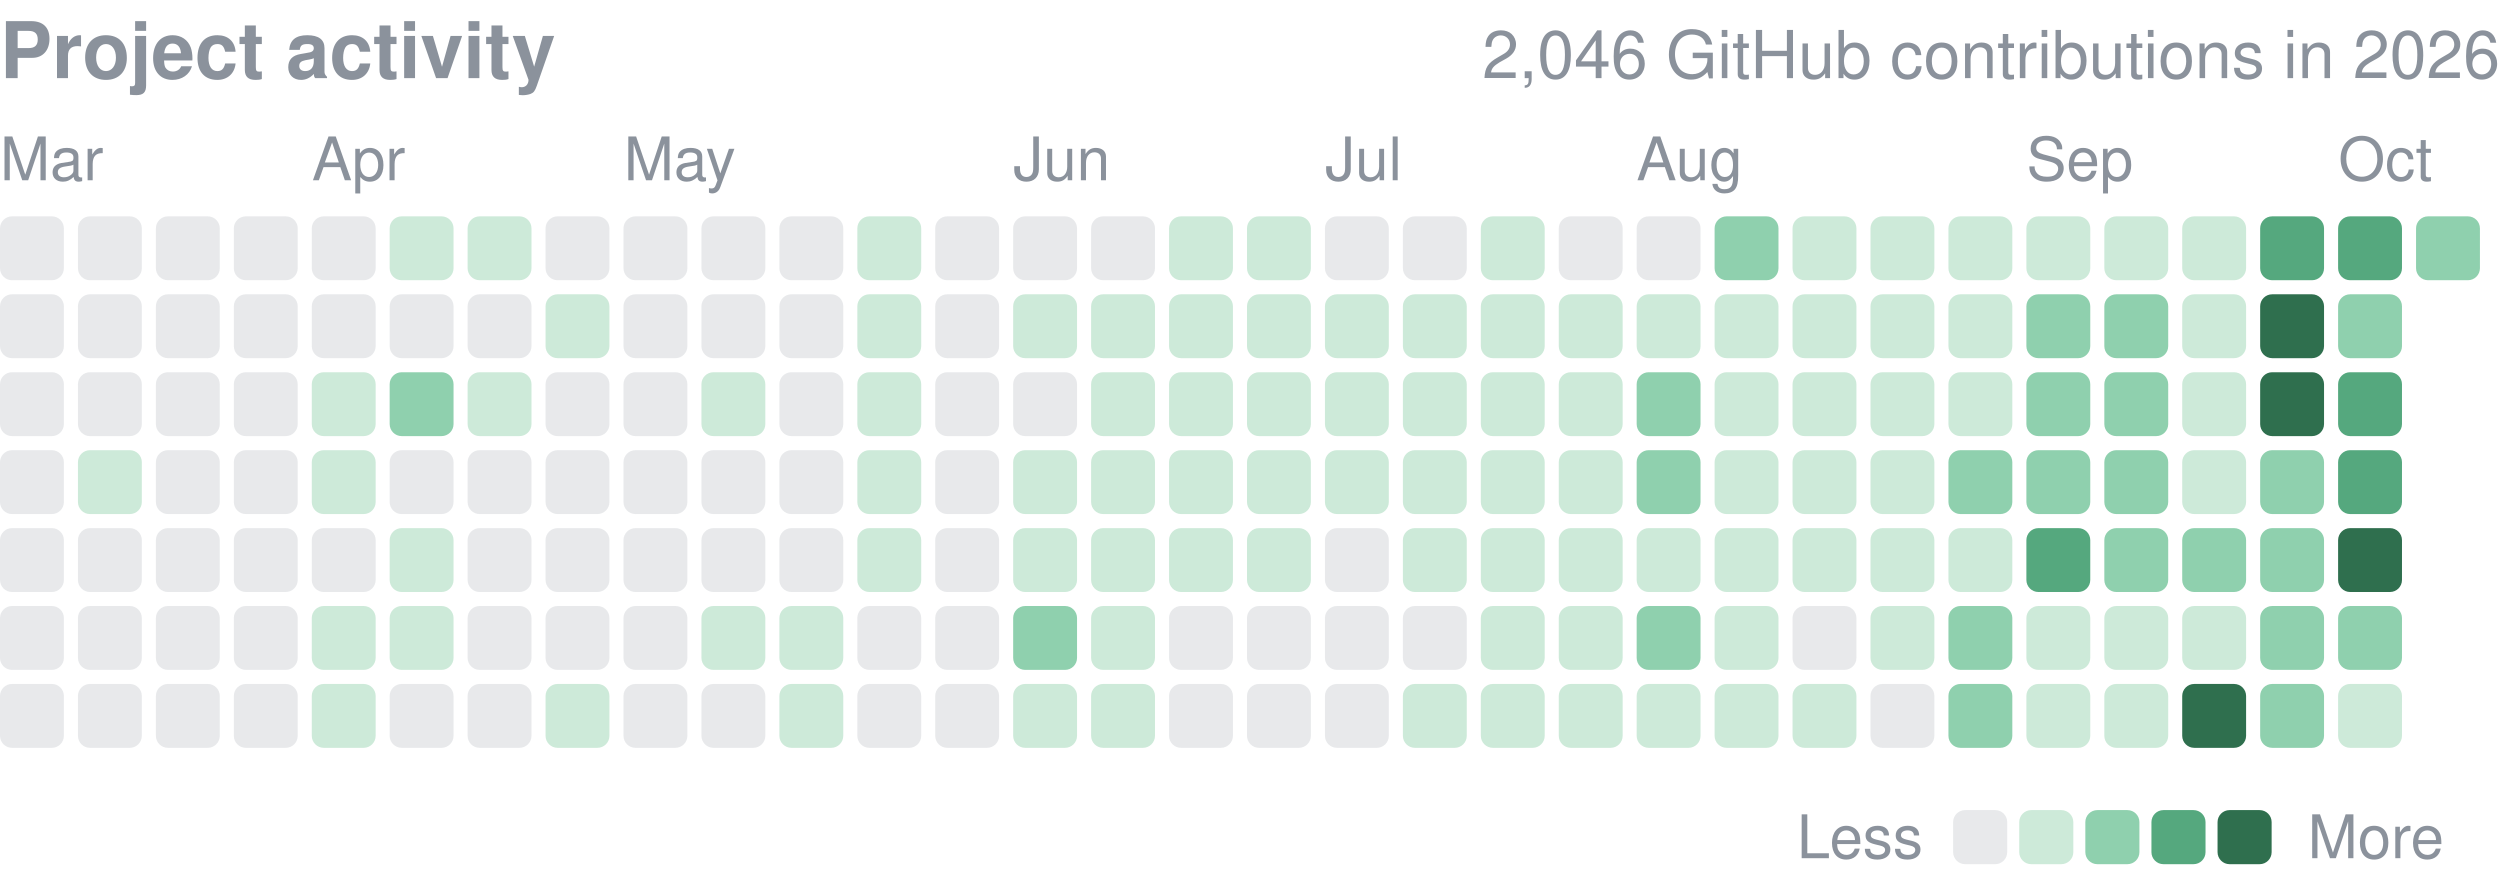
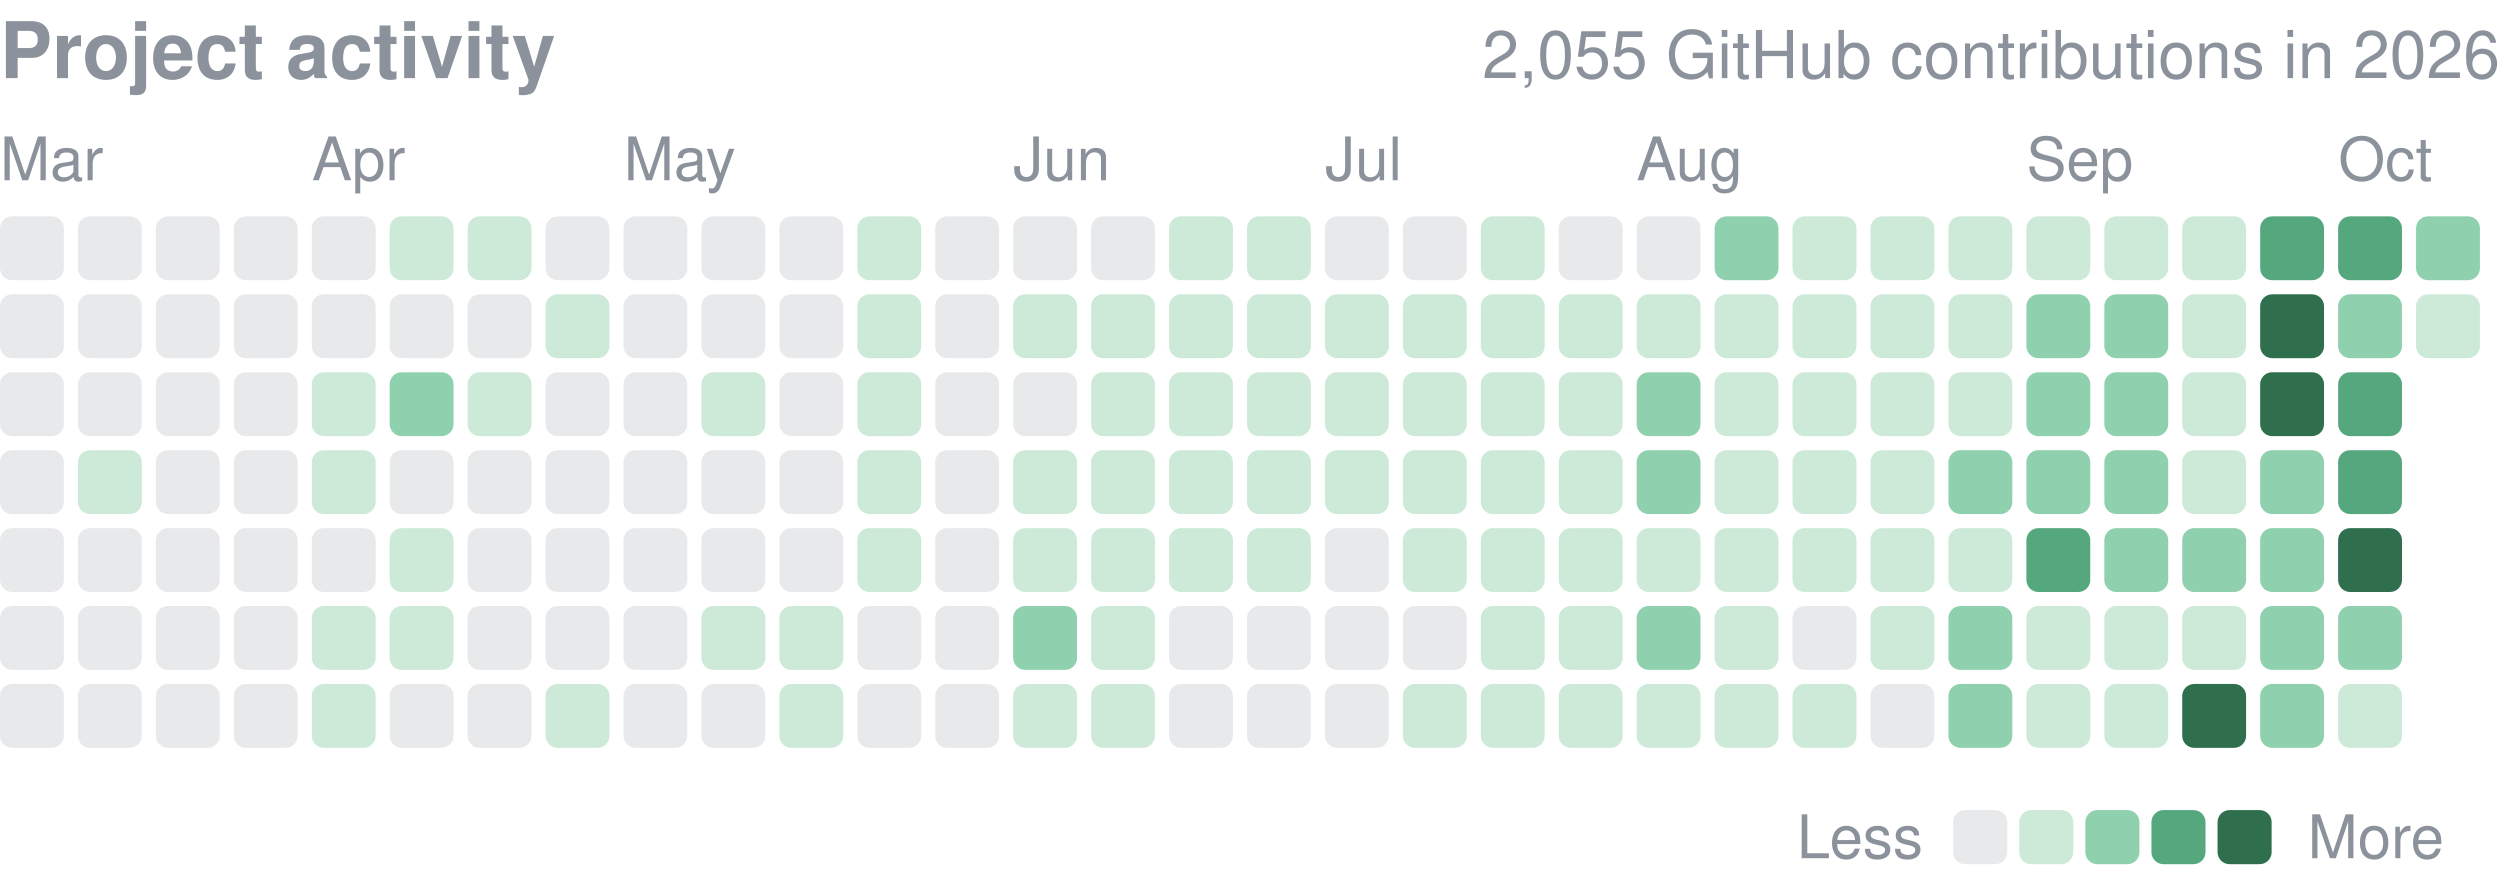
<svg xmlns="http://www.w3.org/2000/svg" width="416" height="149" viewBox="0 0 416 149" role="img" aria-label="yjinyoo GitHub contributions per day in 2026">
  <style>text{font-family:-apple-system,BlinkMacSystemFont,"Segoe UI",Helvetica,Arial,sans-serif}</style>
  <text x="0" y="13" font-size="13" font-weight="600" fill="#8b929c">Project activity</text>
-   <text x="416" y="13" font-size="11" fill="#8b929c" text-anchor="end">2,046 GitHub contributions in 2026</text>
+   <text x="416" y="13" font-size="11" fill="#8b929c" text-anchor="end">2,055 GitHub contributions in 2026</text>
  <text x="0.0" y="30" font-size="10" fill="#8b929c">Mar</text>
  <text x="51.9" y="30" font-size="10" fill="#8b929c">Apr</text>
  <text x="103.8" y="30" font-size="10" fill="#8b929c">May</text>
  <text x="168.6" y="30" font-size="10" fill="#8b929c">Jun</text>
  <text x="220.5" y="30" font-size="10" fill="#8b929c">Jul</text>
  <text x="272.3" y="30" font-size="10" fill="#8b929c">Aug</text>
  <text x="337.2" y="30" font-size="10" fill="#8b929c">Sep</text>
  <text x="389.1" y="30" font-size="10" fill="#8b929c">Oct</text>
  <rect x="0.00" y="36.00" width="10.63" height="10.63" rx="2.0" fill="#8b929c" opacity="0.2" />
  <rect x="0.00" y="48.97" width="10.63" height="10.63" rx="2.0" fill="#8b929c" opacity="0.2" />
  <rect x="0.00" y="61.94" width="10.63" height="10.63" rx="2.0" fill="#8b929c" opacity="0.2" />
  <rect x="0.00" y="74.91" width="10.63" height="10.63" rx="2.0" fill="#8b929c" opacity="0.2" />
  <rect x="0.00" y="87.88" width="10.63" height="10.63" rx="2.0" fill="#8b929c" opacity="0.2" />
  <rect x="0.00" y="100.84" width="10.63" height="10.63" rx="2.0" fill="#8b929c" opacity="0.2" />
  <rect x="0.00" y="113.81" width="10.63" height="10.63" rx="2.0" fill="#8b929c" opacity="0.2" />
  <rect x="12.97" y="36.00" width="10.63" height="10.63" rx="2.0" fill="#8b929c" opacity="0.2" />
  <rect x="12.97" y="48.97" width="10.63" height="10.63" rx="2.0" fill="#8b929c" opacity="0.2" />
  <rect x="12.97" y="61.94" width="10.63" height="10.63" rx="2.0" fill="#8b929c" opacity="0.2" />
  <rect x="12.97" y="74.91" width="10.63" height="10.63" rx="2.0" fill="#cdead9" />
  <rect x="12.97" y="87.88" width="10.63" height="10.63" rx="2.0" fill="#8b929c" opacity="0.2" />
  <rect x="12.97" y="100.84" width="10.63" height="10.63" rx="2.0" fill="#8b929c" opacity="0.2" />
  <rect x="12.97" y="113.81" width="10.63" height="10.63" rx="2.0" fill="#8b929c" opacity="0.2" />
  <rect x="25.94" y="36.00" width="10.63" height="10.63" rx="2.0" fill="#8b929c" opacity="0.2" />
  <rect x="25.94" y="48.97" width="10.63" height="10.63" rx="2.0" fill="#8b929c" opacity="0.2" />
  <rect x="25.94" y="61.94" width="10.63" height="10.63" rx="2.0" fill="#8b929c" opacity="0.2" />
  <rect x="25.94" y="74.91" width="10.63" height="10.63" rx="2.0" fill="#8b929c" opacity="0.2" />
  <rect x="25.94" y="87.88" width="10.63" height="10.63" rx="2.0" fill="#8b929c" opacity="0.2" />
  <rect x="25.94" y="100.84" width="10.63" height="10.63" rx="2.0" fill="#8b929c" opacity="0.2" />
  <rect x="25.94" y="113.81" width="10.63" height="10.63" rx="2.0" fill="#8b929c" opacity="0.2" />
  <rect x="38.91" y="36.00" width="10.63" height="10.63" rx="2.0" fill="#8b929c" opacity="0.2" />
  <rect x="38.91" y="48.97" width="10.63" height="10.63" rx="2.0" fill="#8b929c" opacity="0.2" />
  <rect x="38.91" y="61.94" width="10.63" height="10.63" rx="2.0" fill="#8b929c" opacity="0.2" />
  <rect x="38.91" y="74.91" width="10.63" height="10.63" rx="2.0" fill="#8b929c" opacity="0.2" />
  <rect x="38.91" y="87.88" width="10.63" height="10.63" rx="2.0" fill="#8b929c" opacity="0.2" />
  <rect x="38.91" y="100.84" width="10.63" height="10.63" rx="2.0" fill="#8b929c" opacity="0.2" />
  <rect x="38.91" y="113.81" width="10.63" height="10.63" rx="2.0" fill="#8b929c" opacity="0.2" />
  <rect x="51.88" y="36.00" width="10.63" height="10.63" rx="2.0" fill="#8b929c" opacity="0.2" />
  <rect x="51.88" y="48.97" width="10.63" height="10.63" rx="2.0" fill="#8b929c" opacity="0.2" />
  <rect x="51.88" y="61.94" width="10.63" height="10.63" rx="2.0" fill="#cdead9" />
  <rect x="51.88" y="74.91" width="10.63" height="10.63" rx="2.0" fill="#cdead9" />
  <rect x="51.88" y="87.88" width="10.63" height="10.63" rx="2.0" fill="#8b929c" opacity="0.2" />
  <rect x="51.88" y="100.84" width="10.63" height="10.63" rx="2.0" fill="#cdead9" />
  <rect x="51.88" y="113.81" width="10.63" height="10.63" rx="2.0" fill="#cdead9" />
  <rect x="64.84" y="36.00" width="10.63" height="10.63" rx="2.0" fill="#cdead9" />
  <rect x="64.84" y="48.97" width="10.63" height="10.63" rx="2.0" fill="#8b929c" opacity="0.2" />
  <rect x="64.84" y="61.94" width="10.63" height="10.63" rx="2.0" fill="#8fd0ae" />
  <rect x="64.84" y="74.91" width="10.63" height="10.63" rx="2.0" fill="#8b929c" opacity="0.2" />
  <rect x="64.84" y="87.88" width="10.63" height="10.63" rx="2.0" fill="#cdead9" />
  <rect x="64.84" y="100.84" width="10.63" height="10.63" rx="2.0" fill="#cdead9" />
  <rect x="64.84" y="113.81" width="10.63" height="10.63" rx="2.0" fill="#8b929c" opacity="0.2" />
  <rect x="77.81" y="36.00" width="10.63" height="10.63" rx="2.0" fill="#cdead9" />
  <rect x="77.81" y="48.97" width="10.63" height="10.63" rx="2.0" fill="#8b929c" opacity="0.2" />
  <rect x="77.81" y="61.94" width="10.63" height="10.63" rx="2.0" fill="#cdead9" />
  <rect x="77.81" y="74.91" width="10.63" height="10.63" rx="2.0" fill="#8b929c" opacity="0.2" />
  <rect x="77.81" y="87.88" width="10.63" height="10.63" rx="2.0" fill="#8b929c" opacity="0.2" />
  <rect x="77.81" y="100.84" width="10.63" height="10.63" rx="2.0" fill="#8b929c" opacity="0.2" />
  <rect x="77.81" y="113.81" width="10.63" height="10.63" rx="2.0" fill="#8b929c" opacity="0.2" />
  <rect x="90.78" y="36.00" width="10.63" height="10.63" rx="2.0" fill="#8b929c" opacity="0.2" />
  <rect x="90.78" y="48.97" width="10.63" height="10.63" rx="2.0" fill="#cdead9" />
  <rect x="90.78" y="61.94" width="10.63" height="10.63" rx="2.0" fill="#8b929c" opacity="0.2" />
  <rect x="90.78" y="74.91" width="10.63" height="10.63" rx="2.0" fill="#8b929c" opacity="0.2" />
  <rect x="90.78" y="87.88" width="10.63" height="10.63" rx="2.0" fill="#8b929c" opacity="0.2" />
  <rect x="90.78" y="100.84" width="10.63" height="10.63" rx="2.0" fill="#8b929c" opacity="0.2" />
  <rect x="90.78" y="113.81" width="10.63" height="10.63" rx="2.0" fill="#cdead9" />
  <rect x="103.75" y="36.00" width="10.63" height="10.63" rx="2.0" fill="#8b929c" opacity="0.2" />
  <rect x="103.75" y="48.97" width="10.63" height="10.63" rx="2.0" fill="#8b929c" opacity="0.2" />
  <rect x="103.75" y="61.94" width="10.63" height="10.63" rx="2.0" fill="#8b929c" opacity="0.2" />
  <rect x="103.75" y="74.91" width="10.63" height="10.63" rx="2.0" fill="#8b929c" opacity="0.2" />
  <rect x="103.75" y="87.88" width="10.63" height="10.63" rx="2.0" fill="#8b929c" opacity="0.2" />
  <rect x="103.75" y="100.84" width="10.63" height="10.63" rx="2.0" fill="#8b929c" opacity="0.2" />
  <rect x="103.75" y="113.81" width="10.63" height="10.63" rx="2.0" fill="#8b929c" opacity="0.2" />
  <rect x="116.72" y="36.00" width="10.63" height="10.63" rx="2.0" fill="#8b929c" opacity="0.2" />
  <rect x="116.72" y="48.97" width="10.63" height="10.63" rx="2.0" fill="#8b929c" opacity="0.2" />
  <rect x="116.72" y="61.94" width="10.63" height="10.63" rx="2.0" fill="#cdead9" />
  <rect x="116.72" y="74.91" width="10.63" height="10.63" rx="2.0" fill="#8b929c" opacity="0.2" />
  <rect x="116.72" y="87.88" width="10.63" height="10.63" rx="2.0" fill="#8b929c" opacity="0.2" />
  <rect x="116.72" y="100.84" width="10.63" height="10.63" rx="2.0" fill="#cdead9" />
  <rect x="116.72" y="113.81" width="10.63" height="10.63" rx="2.0" fill="#8b929c" opacity="0.2" />
  <rect x="129.69" y="36.00" width="10.63" height="10.63" rx="2.0" fill="#8b929c" opacity="0.2" />
  <rect x="129.69" y="48.97" width="10.63" height="10.63" rx="2.0" fill="#8b929c" opacity="0.2" />
  <rect x="129.69" y="61.94" width="10.63" height="10.63" rx="2.0" fill="#8b929c" opacity="0.2" />
  <rect x="129.69" y="74.91" width="10.63" height="10.63" rx="2.0" fill="#8b929c" opacity="0.2" />
  <rect x="129.69" y="87.88" width="10.63" height="10.63" rx="2.0" fill="#8b929c" opacity="0.2" />
  <rect x="129.69" y="100.84" width="10.63" height="10.63" rx="2.0" fill="#cdead9" />
  <rect x="129.69" y="113.81" width="10.63" height="10.63" rx="2.0" fill="#cdead9" />
  <rect x="142.66" y="36.00" width="10.63" height="10.63" rx="2.0" fill="#cdead9" />
  <rect x="142.66" y="48.97" width="10.63" height="10.63" rx="2.0" fill="#cdead9" />
  <rect x="142.66" y="61.94" width="10.63" height="10.63" rx="2.0" fill="#cdead9" />
  <rect x="142.66" y="74.91" width="10.63" height="10.63" rx="2.0" fill="#cdead9" />
  <rect x="142.66" y="87.88" width="10.63" height="10.63" rx="2.0" fill="#cdead9" />
  <rect x="142.66" y="100.84" width="10.63" height="10.63" rx="2.0" fill="#8b929c" opacity="0.2" />
  <rect x="142.66" y="113.81" width="10.63" height="10.63" rx="2.0" fill="#8b929c" opacity="0.2" />
  <rect x="155.62" y="36.00" width="10.63" height="10.63" rx="2.0" fill="#8b929c" opacity="0.2" />
  <rect x="155.62" y="48.97" width="10.63" height="10.63" rx="2.0" fill="#8b929c" opacity="0.2" />
  <rect x="155.62" y="61.94" width="10.63" height="10.63" rx="2.0" fill="#8b929c" opacity="0.2" />
  <rect x="155.62" y="74.91" width="10.63" height="10.63" rx="2.0" fill="#8b929c" opacity="0.2" />
  <rect x="155.62" y="87.88" width="10.63" height="10.63" rx="2.0" fill="#8b929c" opacity="0.2" />
  <rect x="155.62" y="100.84" width="10.63" height="10.63" rx="2.0" fill="#8b929c" opacity="0.2" />
  <rect x="155.62" y="113.81" width="10.63" height="10.63" rx="2.0" fill="#8b929c" opacity="0.2" />
  <rect x="168.59" y="36.00" width="10.63" height="10.63" rx="2.0" fill="#8b929c" opacity="0.2" />
  <rect x="168.59" y="48.97" width="10.63" height="10.63" rx="2.0" fill="#cdead9" />
  <rect x="168.59" y="61.94" width="10.63" height="10.63" rx="2.0" fill="#8b929c" opacity="0.2" />
  <rect x="168.59" y="74.91" width="10.63" height="10.63" rx="2.0" fill="#cdead9" />
  <rect x="168.59" y="87.88" width="10.63" height="10.63" rx="2.0" fill="#cdead9" />
  <rect x="168.59" y="100.84" width="10.63" height="10.63" rx="2.0" fill="#8fd0ae" />
  <rect x="168.59" y="113.81" width="10.63" height="10.63" rx="2.0" fill="#cdead9" />
  <rect x="181.56" y="36.00" width="10.63" height="10.63" rx="2.0" fill="#8b929c" opacity="0.2" />
  <rect x="181.56" y="48.97" width="10.63" height="10.63" rx="2.0" fill="#cdead9" />
  <rect x="181.56" y="61.94" width="10.63" height="10.63" rx="2.0" fill="#cdead9" />
  <rect x="181.56" y="74.91" width="10.63" height="10.63" rx="2.0" fill="#cdead9" />
  <rect x="181.56" y="87.88" width="10.63" height="10.63" rx="2.0" fill="#cdead9" />
  <rect x="181.56" y="100.84" width="10.63" height="10.63" rx="2.0" fill="#cdead9" />
  <rect x="181.56" y="113.81" width="10.63" height="10.63" rx="2.0" fill="#cdead9" />
  <rect x="194.53" y="36.00" width="10.63" height="10.63" rx="2.0" fill="#cdead9" />
  <rect x="194.53" y="48.97" width="10.63" height="10.63" rx="2.0" fill="#cdead9" />
  <rect x="194.53" y="61.94" width="10.63" height="10.63" rx="2.0" fill="#cdead9" />
  <rect x="194.53" y="74.91" width="10.63" height="10.63" rx="2.0" fill="#cdead9" />
  <rect x="194.53" y="87.88" width="10.63" height="10.63" rx="2.0" fill="#cdead9" />
  <rect x="194.53" y="100.84" width="10.63" height="10.63" rx="2.0" fill="#8b929c" opacity="0.2" />
  <rect x="194.53" y="113.81" width="10.63" height="10.63" rx="2.0" fill="#8b929c" opacity="0.2" />
  <rect x="207.50" y="36.00" width="10.63" height="10.63" rx="2.0" fill="#cdead9" />
  <rect x="207.50" y="48.97" width="10.63" height="10.63" rx="2.0" fill="#cdead9" />
  <rect x="207.50" y="61.94" width="10.63" height="10.63" rx="2.0" fill="#cdead9" />
  <rect x="207.50" y="74.91" width="10.63" height="10.63" rx="2.0" fill="#cdead9" />
  <rect x="207.50" y="87.88" width="10.63" height="10.63" rx="2.0" fill="#cdead9" />
  <rect x="207.50" y="100.84" width="10.63" height="10.63" rx="2.0" fill="#8b929c" opacity="0.2" />
  <rect x="207.50" y="113.81" width="10.63" height="10.63" rx="2.0" fill="#8b929c" opacity="0.2" />
  <rect x="220.47" y="36.00" width="10.63" height="10.63" rx="2.0" fill="#8b929c" opacity="0.2" />
  <rect x="220.47" y="48.97" width="10.63" height="10.63" rx="2.0" fill="#cdead9" />
  <rect x="220.47" y="61.94" width="10.63" height="10.63" rx="2.0" fill="#cdead9" />
  <rect x="220.47" y="74.91" width="10.63" height="10.63" rx="2.0" fill="#cdead9" />
  <rect x="220.47" y="87.88" width="10.63" height="10.63" rx="2.0" fill="#8b929c" opacity="0.2" />
  <rect x="220.47" y="100.84" width="10.63" height="10.63" rx="2.0" fill="#8b929c" opacity="0.2" />
  <rect x="220.47" y="113.81" width="10.63" height="10.63" rx="2.0" fill="#8b929c" opacity="0.2" />
  <rect x="233.44" y="36.00" width="10.63" height="10.63" rx="2.0" fill="#8b929c" opacity="0.2" />
  <rect x="233.44" y="48.97" width="10.63" height="10.63" rx="2.0" fill="#cdead9" />
  <rect x="233.44" y="61.94" width="10.63" height="10.63" rx="2.0" fill="#cdead9" />
  <rect x="233.44" y="74.91" width="10.63" height="10.63" rx="2.0" fill="#cdead9" />
  <rect x="233.44" y="87.88" width="10.63" height="10.63" rx="2.0" fill="#cdead9" />
  <rect x="233.44" y="100.84" width="10.63" height="10.63" rx="2.0" fill="#8b929c" opacity="0.2" />
  <rect x="233.44" y="113.81" width="10.63" height="10.63" rx="2.0" fill="#cdead9" />
  <rect x="246.41" y="36.00" width="10.63" height="10.63" rx="2.0" fill="#cdead9" />
  <rect x="246.41" y="48.97" width="10.63" height="10.63" rx="2.0" fill="#cdead9" />
  <rect x="246.41" y="61.94" width="10.63" height="10.63" rx="2.0" fill="#cdead9" />
  <rect x="246.41" y="74.91" width="10.63" height="10.63" rx="2.0" fill="#cdead9" />
  <rect x="246.41" y="87.88" width="10.63" height="10.63" rx="2.0" fill="#cdead9" />
  <rect x="246.41" y="100.84" width="10.63" height="10.63" rx="2.0" fill="#cdead9" />
  <rect x="246.41" y="113.81" width="10.63" height="10.63" rx="2.0" fill="#cdead9" />
  <rect x="259.38" y="36.00" width="10.63" height="10.63" rx="2.0" fill="#8b929c" opacity="0.2" />
  <rect x="259.38" y="48.97" width="10.63" height="10.63" rx="2.0" fill="#cdead9" />
  <rect x="259.38" y="61.94" width="10.63" height="10.63" rx="2.0" fill="#cdead9" />
  <rect x="259.38" y="74.91" width="10.63" height="10.63" rx="2.0" fill="#cdead9" />
  <rect x="259.38" y="87.88" width="10.63" height="10.63" rx="2.0" fill="#cdead9" />
  <rect x="259.38" y="100.84" width="10.63" height="10.63" rx="2.0" fill="#cdead9" />
  <rect x="259.38" y="113.81" width="10.63" height="10.63" rx="2.0" fill="#cdead9" />
  <rect x="272.34" y="36.00" width="10.63" height="10.63" rx="2.0" fill="#8b929c" opacity="0.2" />
  <rect x="272.34" y="48.97" width="10.63" height="10.63" rx="2.0" fill="#cdead9" />
  <rect x="272.34" y="61.94" width="10.63" height="10.63" rx="2.0" fill="#8fd0ae" />
  <rect x="272.34" y="74.91" width="10.63" height="10.63" rx="2.0" fill="#8fd0ae" />
  <rect x="272.34" y="87.88" width="10.63" height="10.63" rx="2.0" fill="#cdead9" />
  <rect x="272.34" y="100.84" width="10.63" height="10.63" rx="2.0" fill="#8fd0ae" />
  <rect x="272.34" y="113.81" width="10.63" height="10.63" rx="2.0" fill="#cdead9" />
  <rect x="285.31" y="36.00" width="10.63" height="10.63" rx="2.0" fill="#8fd0ae" />
  <rect x="285.31" y="48.97" width="10.63" height="10.63" rx="2.0" fill="#cdead9" />
  <rect x="285.31" y="61.94" width="10.63" height="10.63" rx="2.0" fill="#cdead9" />
  <rect x="285.31" y="74.91" width="10.63" height="10.63" rx="2.0" fill="#cdead9" />
  <rect x="285.31" y="87.88" width="10.63" height="10.63" rx="2.0" fill="#cdead9" />
  <rect x="285.31" y="100.84" width="10.63" height="10.63" rx="2.0" fill="#cdead9" />
  <rect x="285.31" y="113.81" width="10.63" height="10.63" rx="2.0" fill="#cdead9" />
  <rect x="298.28" y="36.00" width="10.63" height="10.63" rx="2.0" fill="#cdead9" />
  <rect x="298.28" y="48.97" width="10.63" height="10.63" rx="2.0" fill="#cdead9" />
  <rect x="298.28" y="61.94" width="10.63" height="10.63" rx="2.0" fill="#cdead9" />
  <rect x="298.28" y="74.91" width="10.63" height="10.63" rx="2.0" fill="#cdead9" />
  <rect x="298.28" y="87.88" width="10.63" height="10.63" rx="2.0" fill="#cdead9" />
  <rect x="298.28" y="100.84" width="10.63" height="10.63" rx="2.0" fill="#8b929c" opacity="0.2" />
  <rect x="298.28" y="113.81" width="10.63" height="10.63" rx="2.0" fill="#cdead9" />
  <rect x="311.25" y="36.00" width="10.63" height="10.63" rx="2.0" fill="#cdead9" />
  <rect x="311.25" y="48.97" width="10.63" height="10.63" rx="2.0" fill="#cdead9" />
  <rect x="311.25" y="61.94" width="10.63" height="10.63" rx="2.0" fill="#cdead9" />
  <rect x="311.25" y="74.91" width="10.63" height="10.63" rx="2.0" fill="#cdead9" />
  <rect x="311.25" y="87.88" width="10.63" height="10.63" rx="2.0" fill="#cdead9" />
  <rect x="311.25" y="100.84" width="10.63" height="10.63" rx="2.0" fill="#cdead9" />
  <rect x="311.25" y="113.81" width="10.63" height="10.63" rx="2.0" fill="#8b929c" opacity="0.2" />
  <rect x="324.22" y="36.00" width="10.63" height="10.63" rx="2.0" fill="#cdead9" />
  <rect x="324.22" y="48.97" width="10.63" height="10.63" rx="2.0" fill="#cdead9" />
  <rect x="324.22" y="61.94" width="10.63" height="10.63" rx="2.0" fill="#cdead9" />
  <rect x="324.22" y="74.91" width="10.63" height="10.63" rx="2.0" fill="#8fd0ae" />
  <rect x="324.22" y="87.88" width="10.63" height="10.63" rx="2.0" fill="#cdead9" />
  <rect x="324.22" y="100.84" width="10.63" height="10.63" rx="2.0" fill="#8fd0ae" />
  <rect x="324.22" y="113.81" width="10.63" height="10.63" rx="2.0" fill="#8fd0ae" />
  <rect x="337.19" y="36.00" width="10.63" height="10.63" rx="2.0" fill="#cdead9" />
  <rect x="337.19" y="48.97" width="10.63" height="10.63" rx="2.0" fill="#8fd0ae" />
  <rect x="337.19" y="61.94" width="10.63" height="10.63" rx="2.0" fill="#8fd0ae" />
  <rect x="337.19" y="74.91" width="10.63" height="10.63" rx="2.0" fill="#8fd0ae" />
  <rect x="337.19" y="87.88" width="10.63" height="10.63" rx="2.0" fill="#55a87e" />
  <rect x="337.19" y="100.84" width="10.63" height="10.63" rx="2.0" fill="#cdead9" />
  <rect x="337.19" y="113.81" width="10.63" height="10.63" rx="2.0" fill="#cdead9" />
  <rect x="350.16" y="36.00" width="10.63" height="10.63" rx="2.0" fill="#cdead9" />
  <rect x="350.16" y="48.97" width="10.63" height="10.63" rx="2.0" fill="#8fd0ae" />
  <rect x="350.16" y="61.94" width="10.63" height="10.63" rx="2.0" fill="#8fd0ae" />
  <rect x="350.16" y="74.91" width="10.63" height="10.63" rx="2.0" fill="#8fd0ae" />
  <rect x="350.16" y="87.88" width="10.63" height="10.63" rx="2.0" fill="#8fd0ae" />
  <rect x="350.16" y="100.84" width="10.63" height="10.63" rx="2.0" fill="#cdead9" />
  <rect x="350.16" y="113.81" width="10.63" height="10.63" rx="2.0" fill="#cdead9" />
  <rect x="363.12" y="36.00" width="10.63" height="10.63" rx="2.0" fill="#cdead9" />
  <rect x="363.12" y="48.97" width="10.63" height="10.63" rx="2.0" fill="#cdead9" />
  <rect x="363.12" y="61.94" width="10.63" height="10.63" rx="2.0" fill="#cdead9" />
  <rect x="363.12" y="74.91" width="10.63" height="10.63" rx="2.0" fill="#cdead9" />
  <rect x="363.12" y="87.88" width="10.63" height="10.63" rx="2.0" fill="#8fd0ae" />
  <rect x="363.12" y="100.84" width="10.63" height="10.63" rx="2.0" fill="#cdead9" />
  <rect x="363.12" y="113.81" width="10.63" height="10.63" rx="2.0" fill="#2f6f4e" />
  <rect x="376.09" y="36.00" width="10.63" height="10.63" rx="2.0" fill="#55a87e" />
  <rect x="376.09" y="48.97" width="10.63" height="10.63" rx="2.0" fill="#2f6f4e" />
  <rect x="376.09" y="61.94" width="10.63" height="10.63" rx="2.0" fill="#2f6f4e" />
  <rect x="376.09" y="74.91" width="10.63" height="10.63" rx="2.0" fill="#8fd0ae" />
  <rect x="376.09" y="87.88" width="10.63" height="10.63" rx="2.0" fill="#8fd0ae" />
  <rect x="376.09" y="100.84" width="10.63" height="10.63" rx="2.0" fill="#8fd0ae" />
  <rect x="376.09" y="113.81" width="10.63" height="10.63" rx="2.0" fill="#8fd0ae" />
  <rect x="389.06" y="36.00" width="10.63" height="10.63" rx="2.0" fill="#55a87e" />
  <rect x="389.06" y="48.97" width="10.63" height="10.63" rx="2.0" fill="#8fd0ae" />
  <rect x="389.06" y="61.94" width="10.63" height="10.63" rx="2.0" fill="#55a87e" />
  <rect x="389.06" y="74.91" width="10.63" height="10.63" rx="2.0" fill="#55a87e" />
  <rect x="389.06" y="87.88" width="10.63" height="10.63" rx="2.0" fill="#2f6f4e" />
  <rect x="389.06" y="100.84" width="10.63" height="10.63" rx="2.0" fill="#8fd0ae" />
  <rect x="389.06" y="113.81" width="10.63" height="10.63" rx="2.0" fill="#cdead9" />
  <rect x="402.03" y="36.00" width="10.63" height="10.63" rx="2.0" fill="#8fd0ae" />
+   <rect x="402.03" y="48.97" width="10.63" height="10.63" rx="2.0" fill="#cdead9" />
  <text x="299" y="142.8" font-size="10" fill="#8b929c">Less</text>
  <rect x="325" y="134.8" width="9" height="9" rx="2.0" fill="#8b929c" opacity="0.2" />
  <rect x="336.0" y="134.8" width="9" height="9" rx="2.0" fill="#cdead9" />
  <rect x="347.0" y="134.8" width="9" height="9" rx="2.0" fill="#8fd0ae" />
  <rect x="358.0" y="134.8" width="9" height="9" rx="2.0" fill="#55a87e" />
  <rect x="369.0" y="134.8" width="9" height="9" rx="2.0" fill="#2f6f4e" />
  <text x="384.0" y="142.8" font-size="10" fill="#8b929c">More</text>
</svg>
